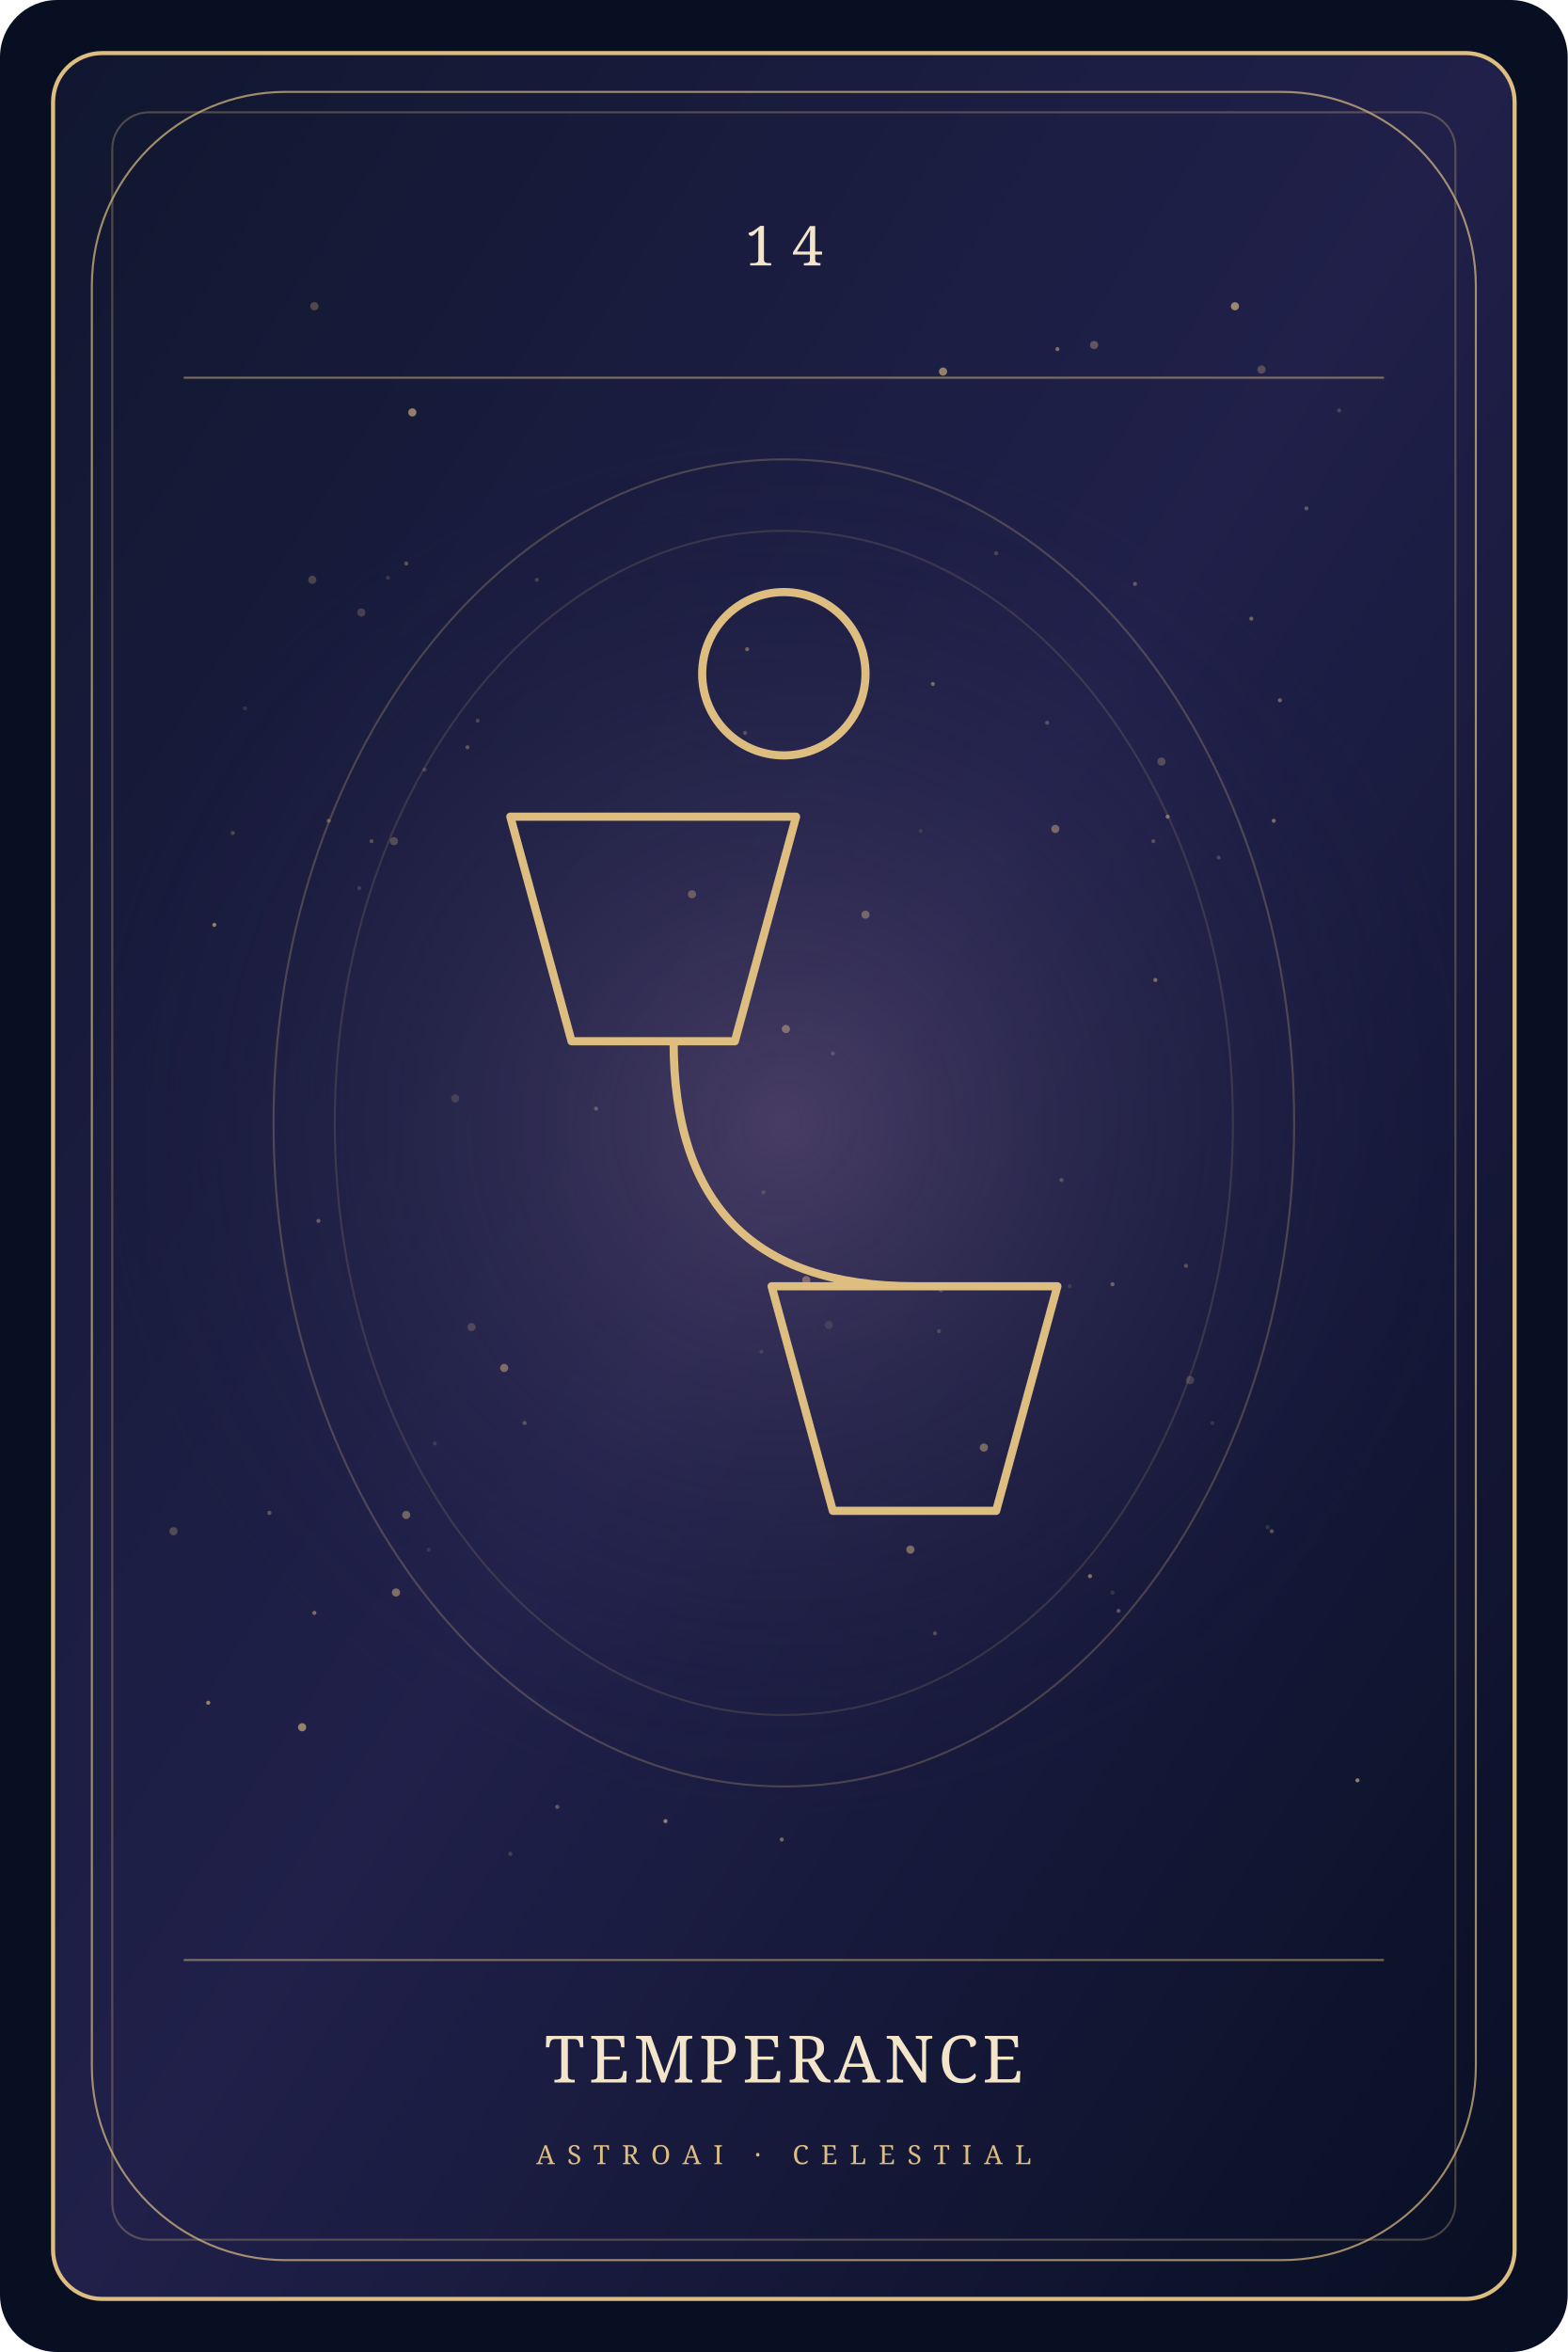
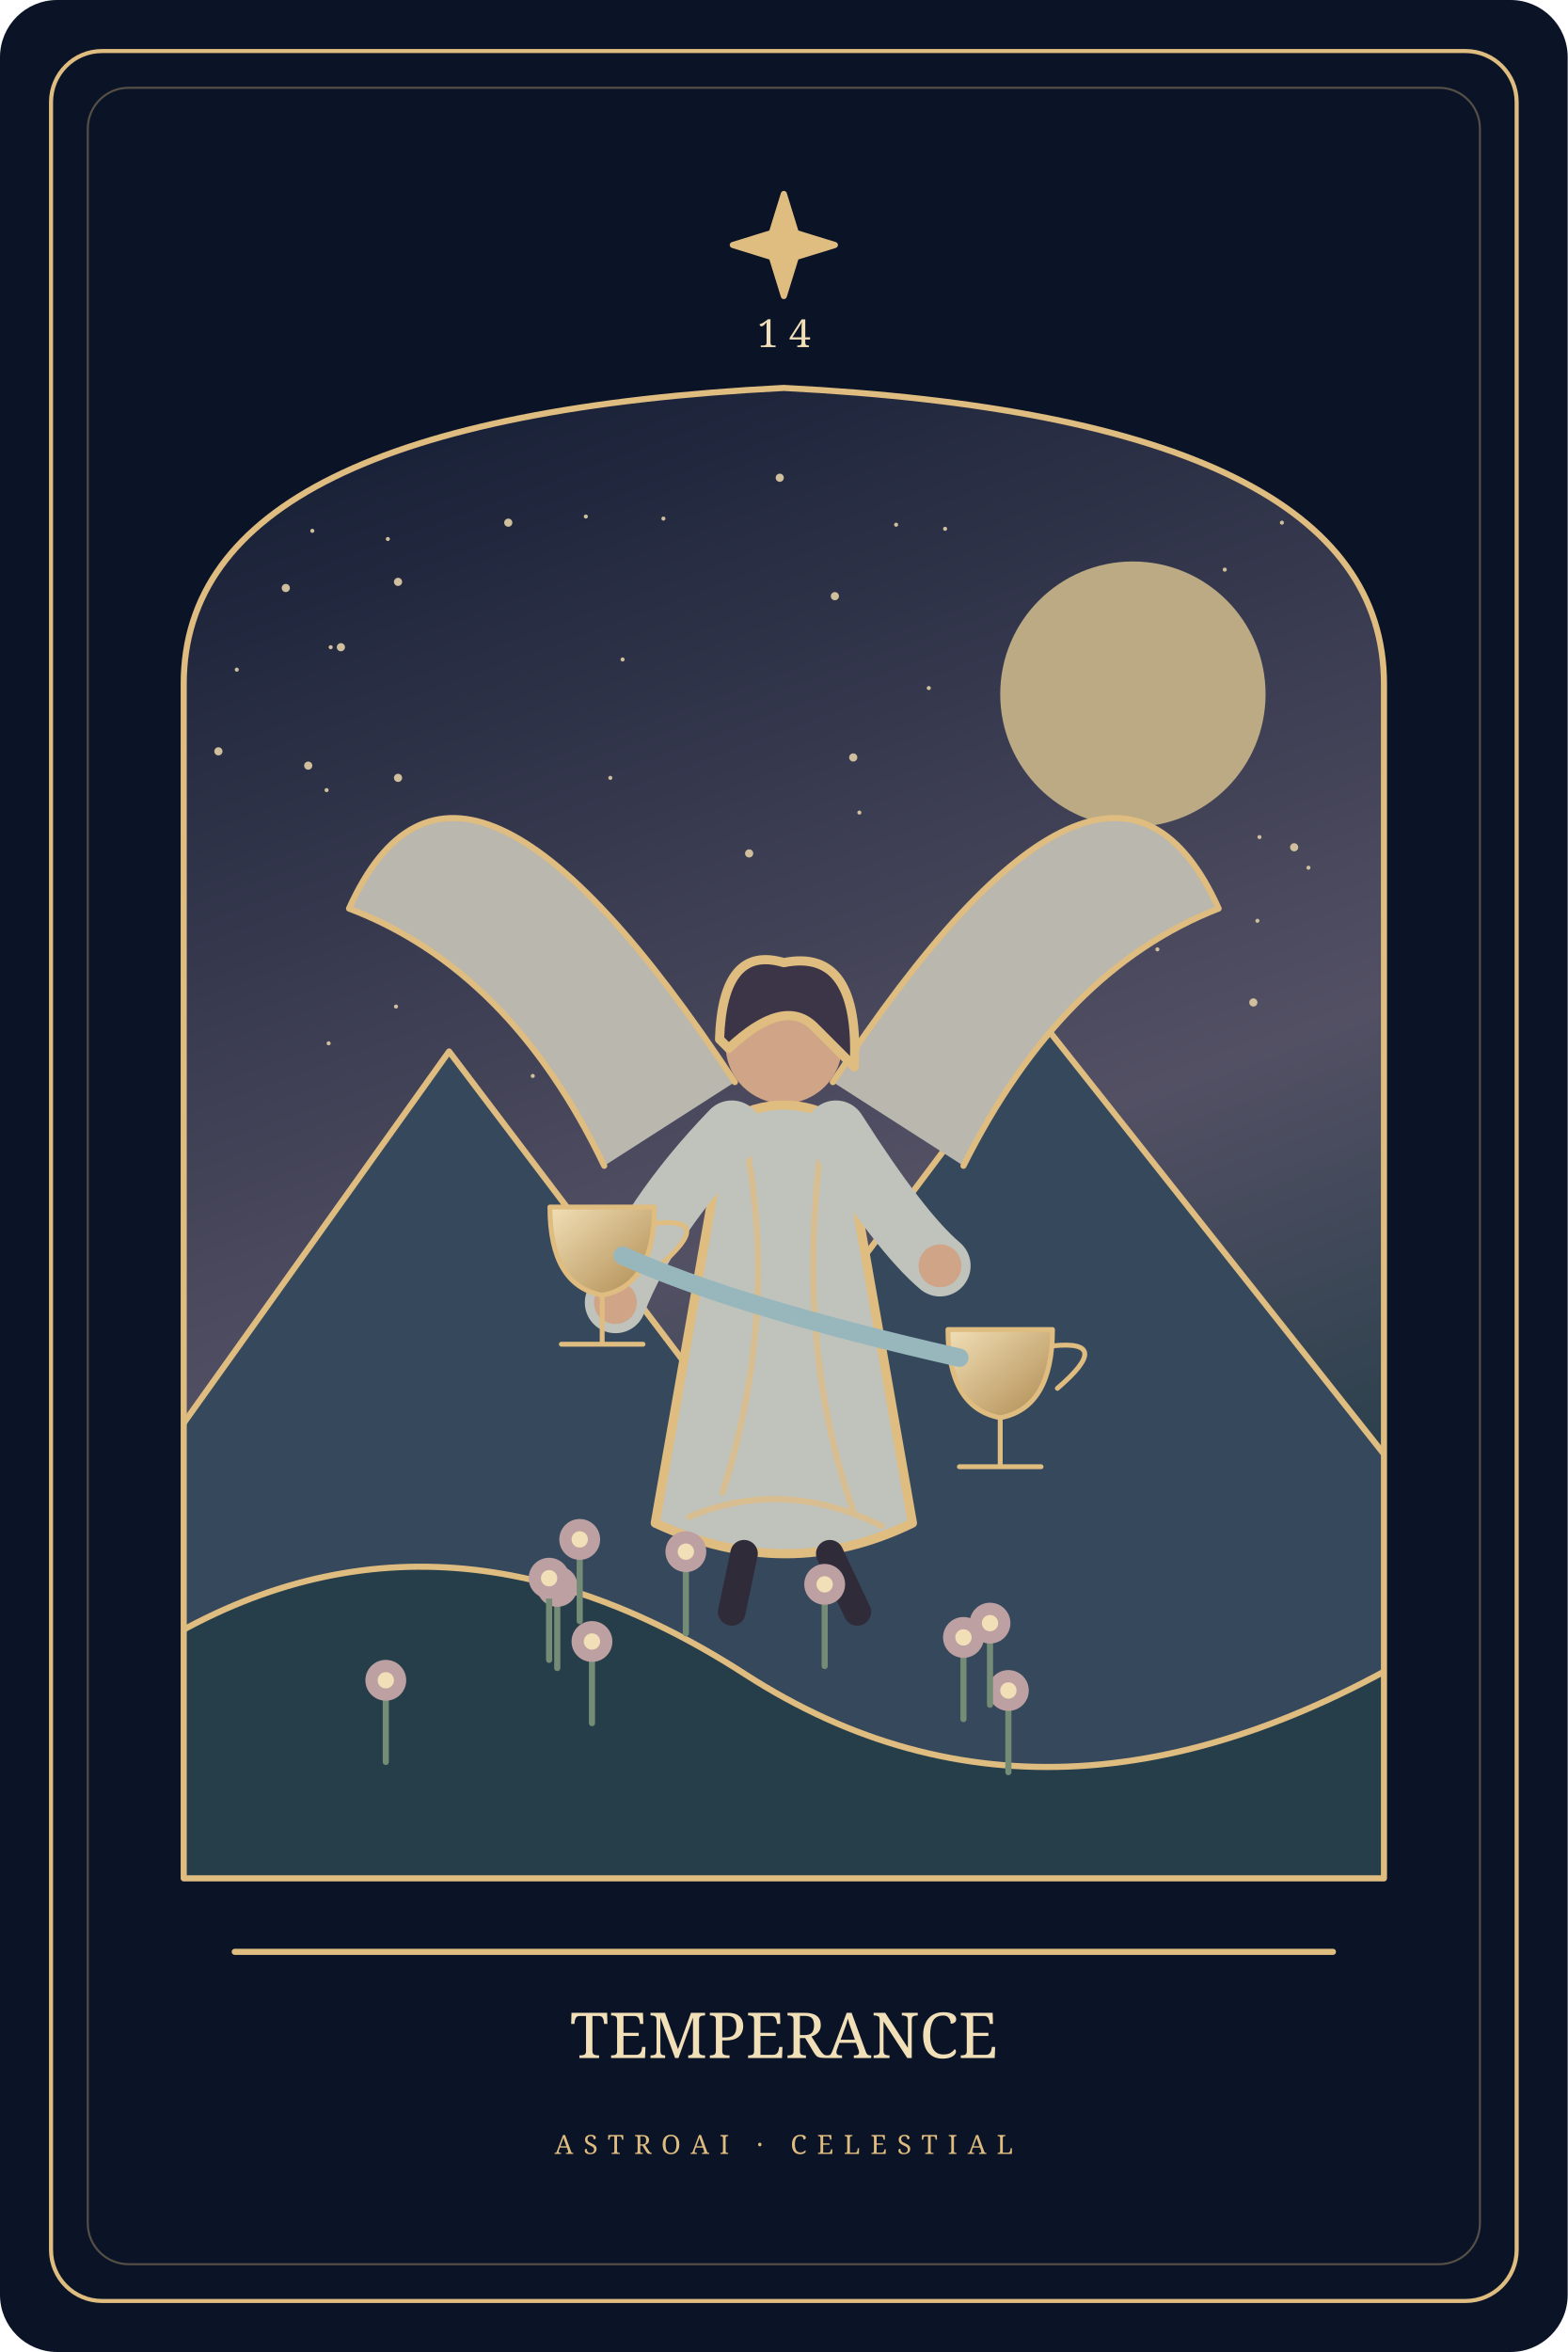
<svg xmlns="http://www.w3.org/2000/svg" width="768" height="1152" viewBox="0 0 768 1152" role="img" aria-label="Temperance">
  <defs>
-     <linearGradient id="bg" x2="1" y2="1">
-       <stop stop-color="#10172f" />
-       <stop offset=".5" stop-color="#20204a" />
-       <stop offset="1" stop-color="#080f23" />
+     <linearGradient id="sky" x2=".3" y2="1">
+       <stop stop-color="#101a31" />
+       <stop offset=".65" stop-color="#535064" />
+       <stop offset="1" stop-color="#213c46" />
    </linearGradient>
-     <radialGradient id="halo">
-       <stop stop-color="#776084" stop-opacity=".45" />
-       <stop offset="1" stop-color="#20204a" stop-opacity="0" />
-     </radialGradient>
+     <linearGradient id="metal" x2="1" y2="1">
+       <stop stop-color="#f1dfb6" />
+       <stop offset="1" stop-color="#af8b51" />
+     </linearGradient>
+     <clipPath id="scene">
+       <path d="M90 920V335Q90 205 384 190Q678 205 678 335V920Z" />
+     </clipPath>
  </defs>
-   <rect width="768" height="1152" rx="28" fill="#080f23" />
-   <rect x="26" y="26" width="716" height="1100" rx="24" fill="url(#bg)" stroke="#debd81" stroke-width="2" />
-   <rect x="45" y="45" width="678" height="1062" rx="95" fill="none" stroke="#debd81" opacity=".7" />
-   <rect x="55" y="55" width="658" height="1042" rx="18" fill="none" stroke="#debd81" opacity=".3" />
-   <g fill="#debd81">
-     <circle cx="194" cy="780" r="2" opacity="0.53" />
-     <circle cx="624" cy="402" r="1" opacity="0.52" />
-     <circle cx="383" cy="901" r="1" opacity="0.48" />
-     <circle cx="395" cy="627" r="2" opacity="0.59" />
-     <circle cx="488" cy="271" r="1" opacity="0.26" />
-     <circle cx="408" cy="516" r="1" opacity="0.33" />
-     <circle cx="613" cy="303" r="1" opacity="0.43" />
-     <circle cx="366" cy="318" r="1" opacity="0.48" />
-     <circle cx="210" cy="759" r="1" opacity="0.16" />
-     <circle cx="365" cy="359" r="1" opacity="0.35" />
-     <circle cx="534" cy="772" r="1" opacity="0.59" />
-     <circle cx="199" cy="742" r="2" opacity="0.47" />
-     <circle cx="457" cy="335" r="1" opacity="0.52" />
-     <circle cx="583" cy="676" r="2" opacity="0.25" />
-     <circle cx="548" cy="789" r="1" opacity="0.39" />
-     <circle cx="373" cy="662" r="1" opacity="0.20" />
-     <circle cx="176" cy="435" r="1" opacity="0.21" />
-     <circle cx="250" cy="908" r="1" opacity="0.21" />
-     <circle cx="623" cy="750" r="1" opacity="0.36" />
-     <circle cx="257" cy="697" r="1" opacity="0.38" />
-     <circle cx="581" cy="620" r="1" opacity="0.36" />
-     <circle cx="182" cy="412" r="1" opacity="0.35" />
-     <circle cx="545" cy="780" r="1" opacity="0.18" />
-     <circle cx="231" cy="650" r="2" opacity="0.28" />
-     <circle cx="536" cy="169" r="2" opacity="0.35" />
-     <circle cx="518" cy="171" r="1" opacity="0.50" />
-     <circle cx="461" cy="632" r="1" opacity="0.33" />
-     <circle cx="627" cy="343" r="1" opacity="0.46" />
-     <circle cx="565" cy="412" r="1" opacity="0.34" />
-     <circle cx="120" cy="347" r="1" opacity="0.16" />
-     <circle cx="85" cy="750" r="2" opacity="0.29" />
-     <circle cx="451" cy="407" r="1" opacity="0.17" />
-     <circle cx="234" cy="353" r="1" opacity="0.27" />
-     <circle cx="597" cy="420" r="1" opacity="0.27" />
-     <circle cx="424" cy="448" r="2" opacity="0.53" />
-     <circle cx="462" cy="182" r="2" opacity="0.61" />
-     <circle cx="247" cy="670" r="2" opacity="0.57" />
-     <circle cx="460" cy="652" r="1" opacity="0.27" />
-     <circle cx="482" cy="709" r="2" opacity="0.54" />
-     <circle cx="406" cy="649" r="2" opacity="0.17" />
-     <circle cx="524" cy="630" r="1" opacity="0.19" />
-     <circle cx="190" cy="283" r="1" opacity="0.18" />
-     <circle cx="229" cy="366" r="1" opacity="0.39" />
-     <circle cx="213" cy="707" r="1" opacity="0.18" />
-     <circle cx="193" cy="412" r="2" opacity="0.33" />
-     <circle cx="520" cy="578" r="1" opacity="0.37" />
-     <circle cx="177" cy="300" r="2" opacity="0.24" />
-     <circle cx="102" cy="834" r="1" opacity="0.64" />
-     <circle cx="446" cy="759" r="2" opacity="0.56" />
-     <circle cx="132" cy="741" r="1" opacity="0.38" />
-     <circle cx="566" cy="480" r="1" opacity="0.58" />
-     <circle cx="148" cy="846" r="2" opacity="0.62" />
-     <circle cx="640" cy="249" r="1" opacity="0.36" />
-     <circle cx="202" cy="202" r="2" opacity="0.62" />
-     <circle cx="154" cy="150" r="2" opacity="0.30" />
-     <circle cx="223" cy="538" r="2" opacity="0.22" />
-     <circle cx="545" cy="629" r="1" opacity="0.51" />
-     <circle cx="105" cy="453" r="1" opacity="0.64" />
-     <circle cx="339" cy="438" r="2" opacity="0.45" />
-     <circle cx="605" cy="150" r="2" opacity="0.65" />
-     <circle cx="326" cy="892" r="1" opacity="0.61" />
-     <circle cx="199" cy="276" r="1" opacity="0.34" />
-     <circle cx="385" cy="504" r="2" opacity="0.62" />
-     <circle cx="114" cy="408" r="1" opacity="0.29" />
-     <circle cx="665" cy="872" r="1" opacity="0.63" />
-     <circle cx="621" cy="748" r="1" opacity="0.16" />
-     <circle cx="156" cy="598" r="1" opacity="0.44" />
-     <circle cx="517" cy="406" r="2" opacity="0.53" />
-     <circle cx="513" cy="354" r="1" opacity="0.34" />
-     <circle cx="572" cy="400" r="1" opacity="0.56" />
-     <circle cx="208" cy="377" r="1" opacity="0.25" />
-     <circle cx="161" cy="402" r="1" opacity="0.38" />
-     <circle cx="656" cy="201" r="1" opacity="0.24" />
-     <circle cx="374" cy="584" r="1" opacity="0.26" />
-     <circle cx="154" cy="790" r="1" opacity="0.50" />
-     <circle cx="273" cy="885" r="1" opacity="0.38" />
-     <circle cx="292" cy="543" r="1" opacity="0.45" />
-     <circle cx="569" cy="373" r="2" opacity="0.32" />
-     <circle cx="594" cy="697" r="1" opacity="0.17" />
-     <circle cx="556" cy="286" r="1" opacity="0.39" />
-     <circle cx="397" cy="696" r="1" opacity="0.23" />
-     <circle cx="618" cy="181" r="2" opacity="0.30" />
-     <circle cx="458" cy="800" r="1" opacity="0.33" />
-     <circle cx="263" cy="284" r="1" opacity="0.25" />
-     <circle cx="153" cy="284" r="2" opacity="0.26" />
+   <rect width="768" height="1152" rx="28" fill="#0b1427" />
+   <rect x="25" y="25" width="718" height="1102" rx="25" fill="none" stroke="#dfbc7f" stroke-width="2" />
+   <rect x="43" y="43" width="682" height="1066" rx="20" fill="none" stroke="#dfbc7f" stroke-opacity=".35" />
+   <g clip-path="url(#scene)">
+     <rect x="85" y="185" width="600" height="740" fill="url(#sky)" />
+     <circle cx="161" cy="511" r="1" fill="#cfbf9c" stroke="none" stroke-width="2" />
+     <circle cx="116" cy="328" r="1" fill="#cfbf9c" stroke="none" stroke-width="2" />
+     <circle cx="107" cy="368" r="2" fill="#cfbf9c" stroke="none" stroke-width="2" />
+     <circle cx="539" cy="332" r="1" fill="#cfbf9c" stroke="none" stroke-width="2" />
+     <circle cx="421" cy="398" r="1" fill="#cfbf9c" stroke="none" stroke-width="2" />
+     <circle cx="418" cy="371" r="2" fill="#cfbf9c" stroke="none" stroke-width="2" />
+     <circle cx="212" cy="419" r="2" fill="#cfbf9c" stroke="none" stroke-width="2" />
+     <circle cx="287" cy="253" r="1" fill="#cfbf9c" stroke="none" stroke-width="2" />
+     <circle cx="153" cy="260" r="1" fill="#cfbf9c" stroke="none" stroke-width="2" />
+     <circle cx="641" cy="425" r="1" fill="#cfbf9c" stroke="none" stroke-width="2" />
+     <circle cx="261" cy="527" r="1" fill="#cfbf9c" stroke="none" stroke-width="2" />
+     <circle cx="303" cy="455" r="2" fill="#cfbf9c" stroke="none" stroke-width="2" />
+     <circle cx="190" cy="264" r="1" fill="#cfbf9c" stroke="none" stroke-width="2" />
+     <circle cx="439" cy="257" r="1" fill="#cfbf9c" stroke="none" stroke-width="2" />
+     <circle cx="167" cy="317" r="2" fill="#cfbf9c" stroke="none" stroke-width="2" />
+     <circle cx="616" cy="451" r="1" fill="#cfbf9c" stroke="none" stroke-width="2" />
+     <circle cx="662" cy="236" r="1" fill="#cfbf9c" stroke="none" stroke-width="2" />
+     <circle cx="162" cy="317" r="1" fill="#cfbf9c" stroke="none" stroke-width="2" />
+     <circle cx="514" cy="507" r="2" fill="#cfbf9c" stroke="none" stroke-width="2" />
+     <circle cx="634" cy="415" r="2" fill="#cfbf9c" stroke="none" stroke-width="2" />
+     <circle cx="455" cy="337" r="1" fill="#cfbf9c" stroke="none" stroke-width="2" />
+     <circle cx="358" cy="487" r="2" fill="#cfbf9c" stroke="none" stroke-width="2" />
+     <circle cx="567" cy="465" r="1" fill="#cfbf9c" stroke="none" stroke-width="2" />
+     <circle cx="325" cy="254" r="1" fill="#cfbf9c" stroke="none" stroke-width="2" />
+     <circle cx="532" cy="411" r="2" fill="#cfbf9c" stroke="none" stroke-width="2" />
+     <circle cx="367" cy="418" r="2" fill="#cfbf9c" stroke="none" stroke-width="2" />
+     <circle cx="299" cy="381" r="1" fill="#cfbf9c" stroke="none" stroke-width="2" />
+     <circle cx="304" cy="547" r="2" fill="#cfbf9c" stroke="none" stroke-width="2" />
+     <circle cx="617" cy="410" r="1" fill="#cfbf9c" stroke="none" stroke-width="2" />
+     <circle cx="367" cy="491" r="2" fill="#cfbf9c" stroke="none" stroke-width="2" />
+     <circle cx="537" cy="434" r="1" fill="#cfbf9c" stroke="none" stroke-width="2" />
+     <circle cx="140" cy="288" r="2" fill="#cfbf9c" stroke="none" stroke-width="2" />
+     <circle cx="305" cy="323" r="1" fill="#cfbf9c" stroke="none" stroke-width="2" />
+     <circle cx="194" cy="493" r="1" fill="#cfbf9c" stroke="none" stroke-width="2" />
+     <circle cx="517" cy="495" r="2" fill="#cfbf9c" stroke="none" stroke-width="2" />
+     <circle cx="212" cy="421" r="1" fill="#cfbf9c" stroke="none" stroke-width="2" />
+     <circle cx="195" cy="381" r="2" fill="#cfbf9c" stroke="none" stroke-width="2" />
+     <circle cx="409" cy="292" r="2" fill="#cfbf9c" stroke="none" stroke-width="2" />
+     <circle cx="151" cy="375" r="2" fill="#cfbf9c" stroke="none" stroke-width="2" />
+     <circle cx="463" cy="259" r="1" fill="#cfbf9c" stroke="none" stroke-width="2" />
+     <circle cx="195" cy="285" r="2" fill="#cfbf9c" stroke="none" stroke-width="2" />
+     <circle cx="600" cy="279" r="1" fill="#cfbf9c" stroke="none" stroke-width="2" />
+     <circle cx="345" cy="527" r="1" fill="#cfbf9c" stroke="none" stroke-width="2" />
+     <circle cx="484" cy="457" r="1" fill="#cfbf9c" stroke="none" stroke-width="2" />
+     <circle cx="608" cy="235" r="1" fill="#cfbf9c" stroke="none" stroke-width="2" />
+     <circle cx="543" cy="325" r="1" fill="#cfbf9c" stroke="none" stroke-width="2" />
+     <circle cx="368" cy="494" r="1" fill="#cfbf9c" stroke="none" stroke-width="2" />
+     <circle cx="160" cy="387" r="1" fill="#cfbf9c" stroke="none" stroke-width="2" />
+     <circle cx="468" cy="484" r="1" fill="#cfbf9c" stroke="none" stroke-width="2" />
+     <circle cx="628" cy="256" r="1" fill="#cfbf9c" stroke="none" stroke-width="2" />
+     <circle cx="249" cy="256" r="2" fill="#cfbf9c" stroke="none" stroke-width="2" />
+     <circle cx="426" cy="515" r="2" fill="#cfbf9c" stroke="none" stroke-width="2" />
+     <circle cx="614" cy="491" r="2" fill="#cfbf9c" stroke="none" stroke-width="2" />
+     <circle cx="382" cy="234" r="2" fill="#cfbf9c" stroke="none" stroke-width="2" />
+     <circle cx="555" cy="340" r="65" fill="#bbaa83" stroke="none" stroke-width="2" />
+     <path d="M70 725L220 515L360 700L510 500L700 740V930H70Z" fill="#35485c" stroke="#dfbc7f" stroke-width="3" stroke-linecap="round" stroke-linejoin="round" />
+     <path d="M70 810Q210 720 365 820T710 800V950H70Z" fill="#263e49" stroke="#dfbc7f" stroke-width="3" stroke-linecap="round" stroke-linejoin="round" />
+     <path d="M360 530Q225 325 171 445Q250 475 296 571M408 530Q543 325 597 445Q520 475 472 571" fill="#b9b7ae" stroke="#dfbc7f" stroke-width="3" stroke-linecap="round" stroke-linejoin="round" />
+     <g transform="translate(384 650) scale(1.5)">
+       <circle cx="0" cy="-92" r="19" fill="#d0a487" stroke="none" stroke-width="2" />
+       <path d="M-21 -94Q-20 -125 0 -119Q25 -124 23 -85L10 -98Q0 -108 -18 -91Z" fill="#3b3547" stroke="#dfbc7f" stroke-width="3" stroke-linecap="round" stroke-linejoin="round" />
+       <path d="M-19 -67Q0 -78 19 -67L42 64Q1 84 -42 64Z" fill="#bfc3bb" stroke="#dfbc7f" stroke-width="3" stroke-linecap="round" stroke-linejoin="round" />
+       <path d="M-12 -58Q-2 -3 -20 54M12 -58Q4 8 23 61M-31 62Q0 49 32 65" fill="none" stroke="#d7bd90" stroke-width="2" stroke-linecap="round" stroke-linejoin="round" />
+       <path d="M-17 -64Q-44 -36 -55 -8M17 -64Q38 -31 51 -20" fill="none" stroke="#bfc3bb" stroke-width="20" stroke-linecap="round" stroke-linejoin="round" />
+       <circle cx="-55" cy="-8" r="7" fill="#d0a487" stroke="none" stroke-width="2" />
+       <circle cx="51" cy="-20" r="7" fill="#d0a487" stroke="none" stroke-width="2" />
+       <path d="M-13 74L-17 93" fill="none" stroke="#302b39" stroke-width="9" stroke-linecap="round" stroke-linejoin="round" />
+       <path d="M15 74L24 93" fill="none" stroke="#302b39" stroke-width="9" stroke-linecap="round" stroke-linejoin="round" />
+     </g>
+     <g transform="translate(295 620) scale(0.8)">
+       <path d="M-32 -36H32Q32 12 0 18Q-32 12 -32 -36Z" fill="url(#metal)" stroke="#dfbc7f" stroke-width="3" stroke-linecap="round" stroke-linejoin="round" />
+       <path d="M32 -26Q70 -30 35 0M0 18V48M-25 48H25" fill="none" stroke="#dfbc7f" stroke-width="3" stroke-linecap="round" stroke-linejoin="round" />
+     </g>
+     <g transform="translate(490 680) scale(0.8)">
+       <path d="M-32 -36H32Q32 12 0 18Q-32 12 -32 -36Z" fill="url(#metal)" stroke="#dfbc7f" stroke-width="3" stroke-linecap="round" stroke-linejoin="round" />
+       <path d="M32 -26Q70 -30 35 0M0 18V48M-25 48H25" fill="none" stroke="#dfbc7f" stroke-width="3" stroke-linecap="round" stroke-linejoin="round" />
+     </g>
+     <path d="M305 615Q360 640 470 665" fill="none" stroke="#98b7bd" stroke-width="9" stroke-linecap="round" stroke-linejoin="round" />
+     <path d="M189 863L189 828" fill="none" stroke="#748b76" stroke-width="3" stroke-linecap="round" stroke-linejoin="round" />
+     <circle cx="189" cy="823" r="10" fill="#bda0a2" stroke="none" stroke-width="2" />
+     <circle cx="189" cy="823" r="4" fill="#f1dfb8" stroke="none" stroke-width="2" />
+     <path d="M494 868L494 833" fill="none" stroke="#748b76" stroke-width="3" stroke-linecap="round" stroke-linejoin="round" />
+     <circle cx="494" cy="828" r="10" fill="#bda0a2" stroke="none" stroke-width="2" />
+     <circle cx="494" cy="828" r="4" fill="#f1dfb8" stroke="none" stroke-width="2" />
+     <path d="M404 816L404 781" fill="none" stroke="#748b76" stroke-width="3" stroke-linecap="round" stroke-linejoin="round" />
+     <circle cx="404" cy="776" r="10" fill="#bda0a2" stroke="none" stroke-width="2" />
+     <circle cx="404" cy="776" r="4" fill="#f1dfb8" stroke="none" stroke-width="2" />
+     <path d="M273 817L273 782" fill="none" stroke="#748b76" stroke-width="3" stroke-linecap="round" stroke-linejoin="round" />
+     <circle cx="273" cy="777" r="10" fill="#bda0a2" stroke="none" stroke-width="2" />
+     <circle cx="273" cy="777" r="4" fill="#f1dfb8" stroke="none" stroke-width="2" />
+     <path d="M284 794L284 759" fill="none" stroke="#748b76" stroke-width="3" stroke-linecap="round" stroke-linejoin="round" />
+     <circle cx="284" cy="754" r="10" fill="#bda0a2" stroke="none" stroke-width="2" />
+     <circle cx="284" cy="754" r="4" fill="#f1dfb8" stroke="none" stroke-width="2" />
+     <path d="M472 842L472 807" fill="none" stroke="#748b76" stroke-width="3" stroke-linecap="round" stroke-linejoin="round" />
+     <circle cx="472" cy="802" r="10" fill="#bda0a2" stroke="none" stroke-width="2" />
+     <circle cx="472" cy="802" r="4" fill="#f1dfb8" stroke="none" stroke-width="2" />
+     <path d="M290 844L290 809" fill="none" stroke="#748b76" stroke-width="3" stroke-linecap="round" stroke-linejoin="round" />
+     <circle cx="290" cy="804" r="10" fill="#bda0a2" stroke="none" stroke-width="2" />
+     <circle cx="290" cy="804" r="4" fill="#f1dfb8" stroke="none" stroke-width="2" />
+     <path d="M485 835L485 800" fill="none" stroke="#748b76" stroke-width="3" stroke-linecap="round" stroke-linejoin="round" />
+     <circle cx="485" cy="795" r="10" fill="#bda0a2" stroke="none" stroke-width="2" />
+     <circle cx="485" cy="795" r="4" fill="#f1dfb8" stroke="none" stroke-width="2" />
+     <path d="M336 800L336 765" fill="none" stroke="#748b76" stroke-width="3" stroke-linecap="round" stroke-linejoin="round" />
+     <circle cx="336" cy="760" r="10" fill="#bda0a2" stroke="none" stroke-width="2" />
+     <circle cx="336" cy="760" r="4" fill="#f1dfb8" stroke="none" stroke-width="2" />
+     <path d="M269 813L269 778" fill="none" stroke="#748b76" stroke-width="3" stroke-linecap="round" stroke-linejoin="round" />
+     <circle cx="269" cy="773" r="10" fill="#bda0a2" stroke="none" stroke-width="2" />
+     <circle cx="269" cy="773" r="4" fill="#f1dfb8" stroke="none" stroke-width="2" />
  </g>
-   <circle cx="384" cy="550" r="340" fill="url(#halo)" />
-   <g fill="none" stroke="#debd81">
-     <ellipse cx="384" cy="550" rx="250" ry="325" opacity=".25" />
-     <ellipse cx="384" cy="550" rx="220" ry="290" opacity=".15" />
-     <path d="M90 960H678M90 185H678" opacity=".5" />
-   </g>
-   <g fill="none" stroke="#debd81" stroke-width="4" stroke-linecap="round" stroke-linejoin="round">
-     <path d="M250 400H390L360 510H280ZM378 630H518L488 740H408ZM330 510Q330 630 448 630" />
-     <circle cx="384" cy="330" r="40" />
-   </g>
-   <g fill="#f3e5c9" text-anchor="middle" font-family="Georgia,serif">
-     <text x="384" y="130" font-size="27" letter-spacing="8">14</text>
-     <text x="384" y="1020" font-size="32" letter-spacing="2">TEMPERANCE</text>
-     <text x="384" y="1060" font-size="13" letter-spacing="6" fill="#debd81">ASTROAI · CELESTIAL</text>
+   <path d="M90 920V335Q90 205 384 190Q678 205 678 335V920Z" fill="none" stroke="#dfbc7f" stroke-width="3" stroke-linecap="round" stroke-linejoin="round" />
+   <path d="M384.0,95.0 389.9,114.1 409.0,120.0 389.9,125.9 384.0,145.0 378.1,125.9 359.0,120.0 378.1,114.1Z" fill="#dfbc7f" stroke="#dfbc7f" stroke-width="3" stroke-linecap="round" stroke-linejoin="round" />
+   <path d="M115 956L653 956" fill="none" stroke="#dfbc7f" stroke-width="3" stroke-linecap="round" stroke-linejoin="round" />
+   <g text-anchor="middle" fill="#f1dfb8" font-family="Georgia,serif">
+     <text x="384" y="170" font-size="19" letter-spacing="5">14</text>
+     <text x="384" y="1008" font-size="31">TEMPERANCE</text>
+     <text x="384" y="1055" font-size="13" letter-spacing="5" fill="#dfbc7f">ASTROAI · CELESTIAL</text>
  </g>
</svg>
